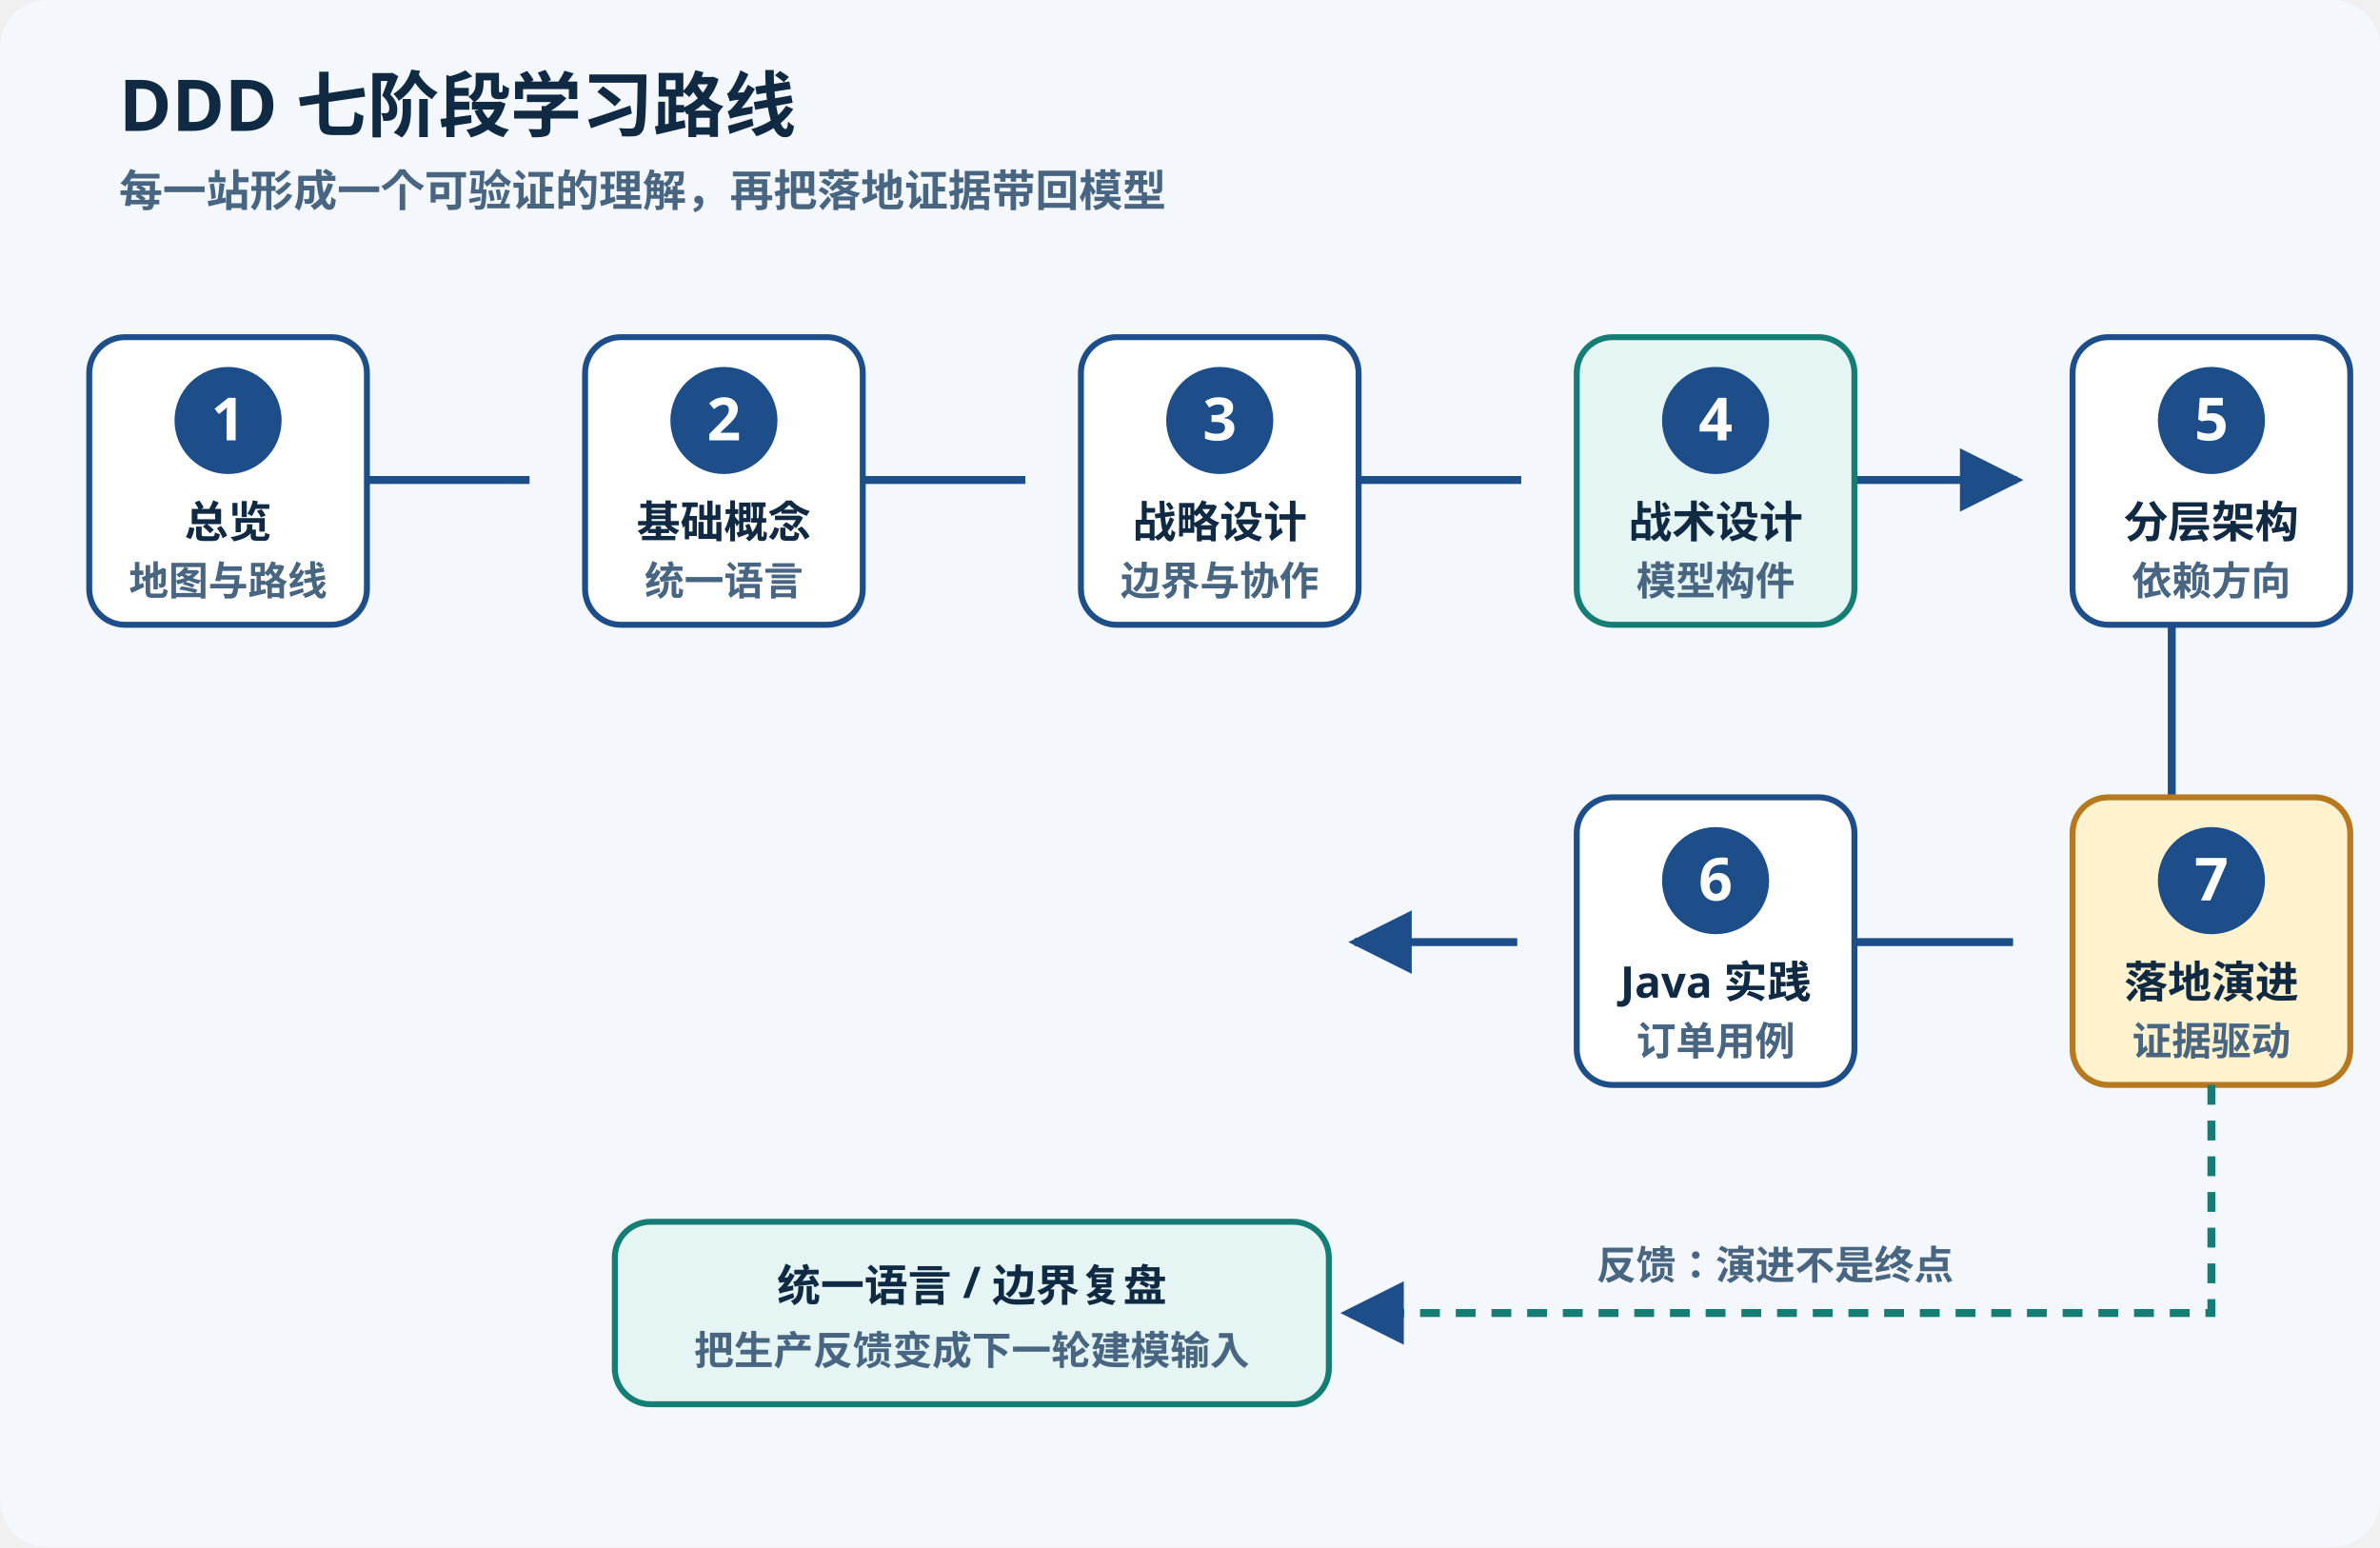
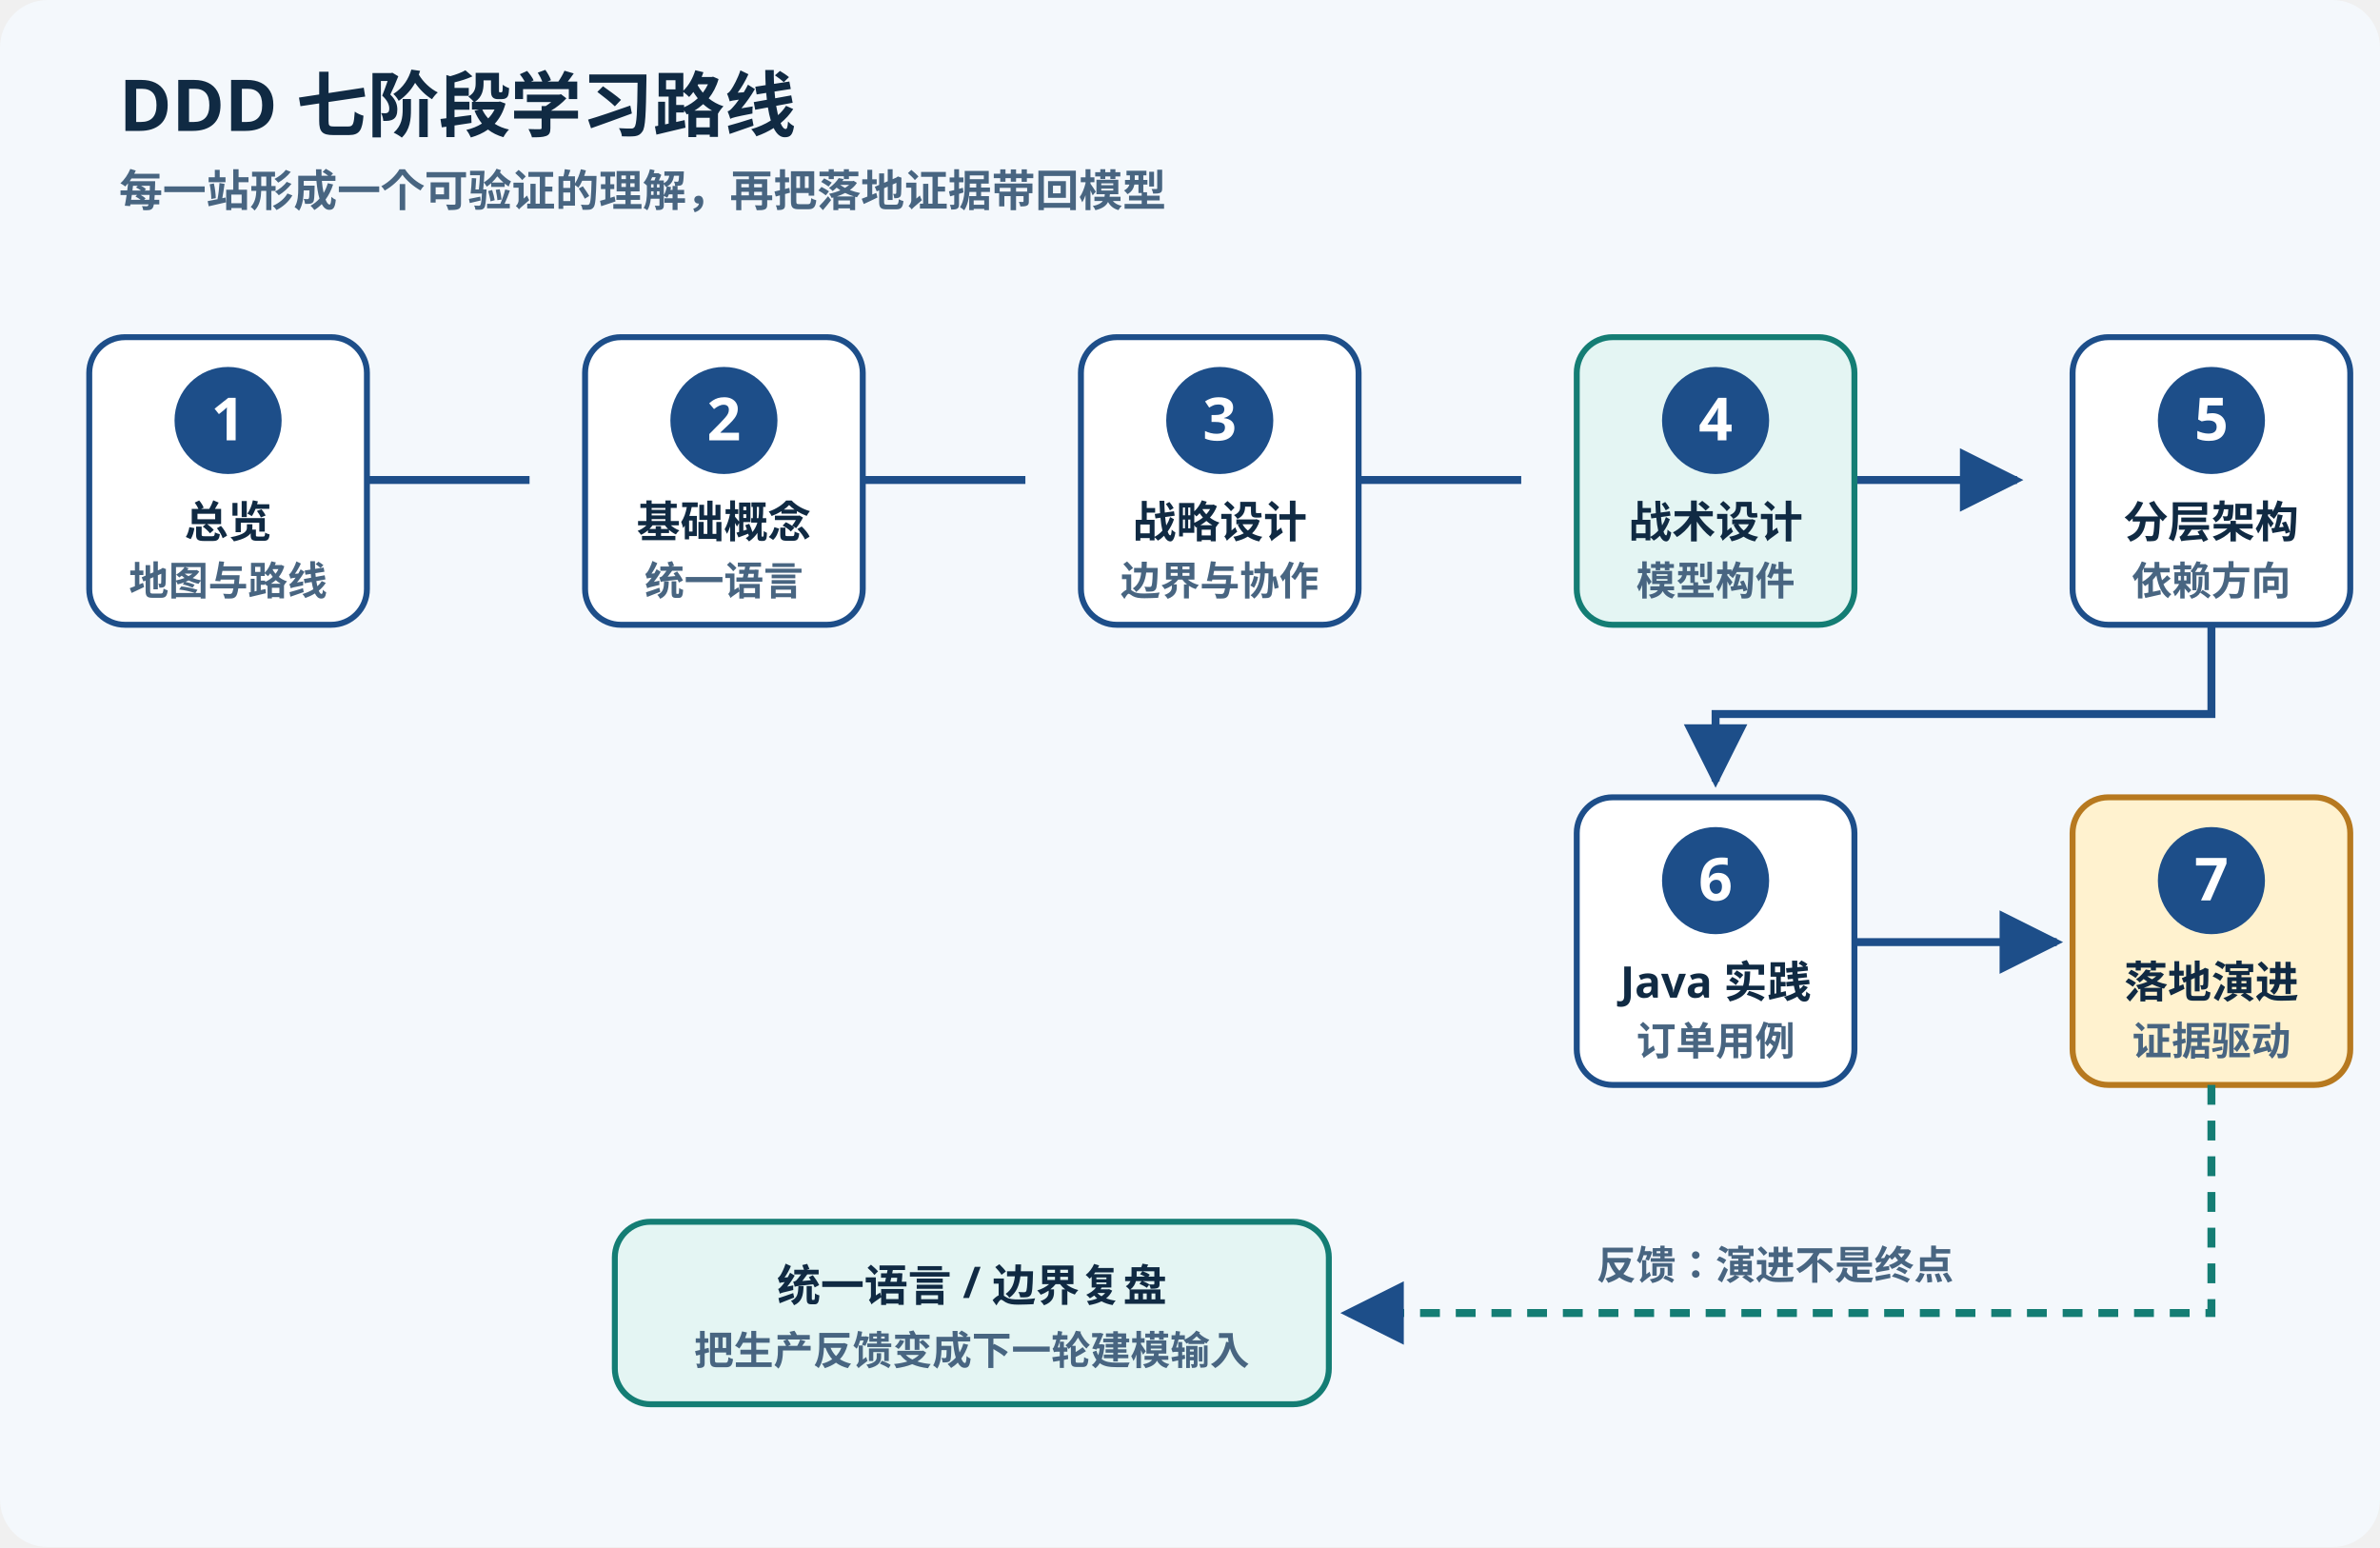
<svg xmlns="http://www.w3.org/2000/svg" viewBox="0 0 1200 780" preserveAspectRatio="xMidYMid meet" role="img" aria-labelledby="roadmap-title roadmap-desc">
  <defs>
    <marker id="roadmap-arrow" viewBox="0 0 10 10" refX="9" refY="5" markerWidth="8" markerHeight="8" orient="auto">
      <path d="M0 0 10 5 0 10Z" class="arrow-fill" />
    </marker>
  </defs>
  <style>
    .bg{fill:#f4f8fc}.heading{font:700 36px system-ui,sans-serif;fill:#102a43}.sub{font:600 22px system-ui,sans-serif;fill:#486581}.num{font:800 30px system-ui,sans-serif;fill:#fff}.label{font:700 22px system-ui,sans-serif;fill:#102a43}.small{font:600 20px system-ui,sans-serif;fill:#486581}.card{fill:#fff;stroke:#1d4e89;stroke-width:3}.circle{fill:#1d4e89}.domain{fill:#e4f5f3;stroke:#147d74;stroke-width:3}.decision{fill:#fff2cf;stroke:#b7791f;stroke-width:3}.line{fill:none;stroke:#1d4e89;stroke-width:4;marker-end:url(#roadmap-arrow)}.feedback{fill:none;stroke:#147d74;stroke-width:4;stroke-dasharray:10 8;marker-end:url(#roadmap-arrow)}.arrow-fill{fill:#1d4e89}@media(prefers-color-scheme:dark){.bg{fill:#071827}.heading,.label{fill:#edf6ff}.sub,.small{fill:#b9cce0}.card{fill:#0d253a;stroke:#78aee8}.circle{fill:#2869a8}.domain{fill:#0b302f;stroke:#55c7b8}.decision{fill:#3a2b0d;stroke:#e9b75c}.line{stroke:#82b7ee}.feedback{stroke:#55c7b8}.arrow-fill{fill:#82b7ee}}
  </style>
  <rect class="bg" width="1200" height="780" rx="24" />
  <text class="heading" x="60" y="66">DDD 七阶段学习路线</text>
  <text class="sub" x="60" y="104">每一站形成一个可验证的理解，再把落地证据带回模型</text>
  <path class="line" d="M185 242H267M435 242H517M685 242H767M935 242H1017" />
-   <path class="line" d="M1095 316V401M1015 475H933M765 475H683" />
+   <path class="line" d="M1115 315V360H865V394" />
+   <path class="line" d="M935 475H1037" />
  <g transform="translate(45 170)">
    <rect class="card" width="140" height="145" rx="18" />
    <circle class="circle" cx="70" cy="42" r="27" />
    <text class="num" x="70" y="52" text-anchor="middle">1</text>
    <text class="label" x="70" y="101" text-anchor="middle">总览</text>
    <text class="small" x="70" y="130" text-anchor="middle">地图与路线</text>
  </g>
  <g transform="translate(295 170)">
    <rect class="card" width="140" height="145" rx="18" />
    <circle class="circle" cx="70" cy="42" r="27" />
    <text class="num" x="70" y="52" text-anchor="middle">2</text>
    <text class="label" x="70" y="101" text-anchor="middle">基础概念</text>
    <text class="small" x="70" y="130" text-anchor="middle">统一语言</text>
  </g>
  <g transform="translate(545 170)">
    <rect class="card" width="140" height="145" rx="18" />
    <circle class="circle" cx="70" cy="42" r="27" />
    <text class="num" x="70" y="52" text-anchor="middle">3</text>
    <text class="label" x="70" y="101" text-anchor="middle">战略设计</text>
    <text class="small" x="70" y="130" text-anchor="middle">边界与协作</text>
  </g>
  <g transform="translate(795 170)">
    <rect class="domain" width="140" height="145" rx="18" />
    <circle class="circle" cx="70" cy="42" r="27" />
    <text class="num" x="70" y="52" text-anchor="middle">4</text>
    <text class="label" x="70" y="101" text-anchor="middle">战术设计</text>
    <text class="small" x="70" y="130" text-anchor="middle">模型构件</text>
  </g>
  <g transform="translate(1045 170)">
    <rect class="card" width="140" height="145" rx="18" />
    <circle class="circle" cx="70" cy="42" r="27" />
    <text class="num" x="70" y="52" text-anchor="middle">5</text>
    <text class="label" x="70" y="101" text-anchor="middle">分层架构</text>
    <text class="small" x="70" y="130" text-anchor="middle">依赖方向</text>
  </g>
  <g transform="translate(795 402)">
    <rect class="card" width="140" height="145" rx="18" />
    <circle class="circle" cx="70" cy="42" r="27" />
    <text class="num" x="70" y="52" text-anchor="middle">6</text>
    <text class="label" x="70" y="101" text-anchor="middle">Java 实践</text>
    <text class="small" x="70" y="130" text-anchor="middle">订单用例</text>
  </g>
  <g transform="translate(1045 402)">
    <rect class="decision" width="140" height="145" rx="18" />
    <circle class="circle" cx="70" cy="42" r="27" />
    <text class="num" x="70" y="52" text-anchor="middle">7</text>
    <text class="label" x="70" y="101" text-anchor="middle">落地演进</text>
    <text class="small" x="70" y="130" text-anchor="middle">证据驱动</text>
  </g>
  <rect class="domain" x="310" y="616" width="360" height="92" rx="18" />
  <text class="label" x="490" y="656" text-anchor="middle">统一语言 / 边界复盘</text>
  <text class="small" x="490" y="688" text-anchor="middle">把生产反馈变成下一轮建模输入</text>
  <path class="feedback" d="M1115 547V662H679" />
  <text class="small" x="805" y="645">反馈：演进不是终点</text>
</svg>
